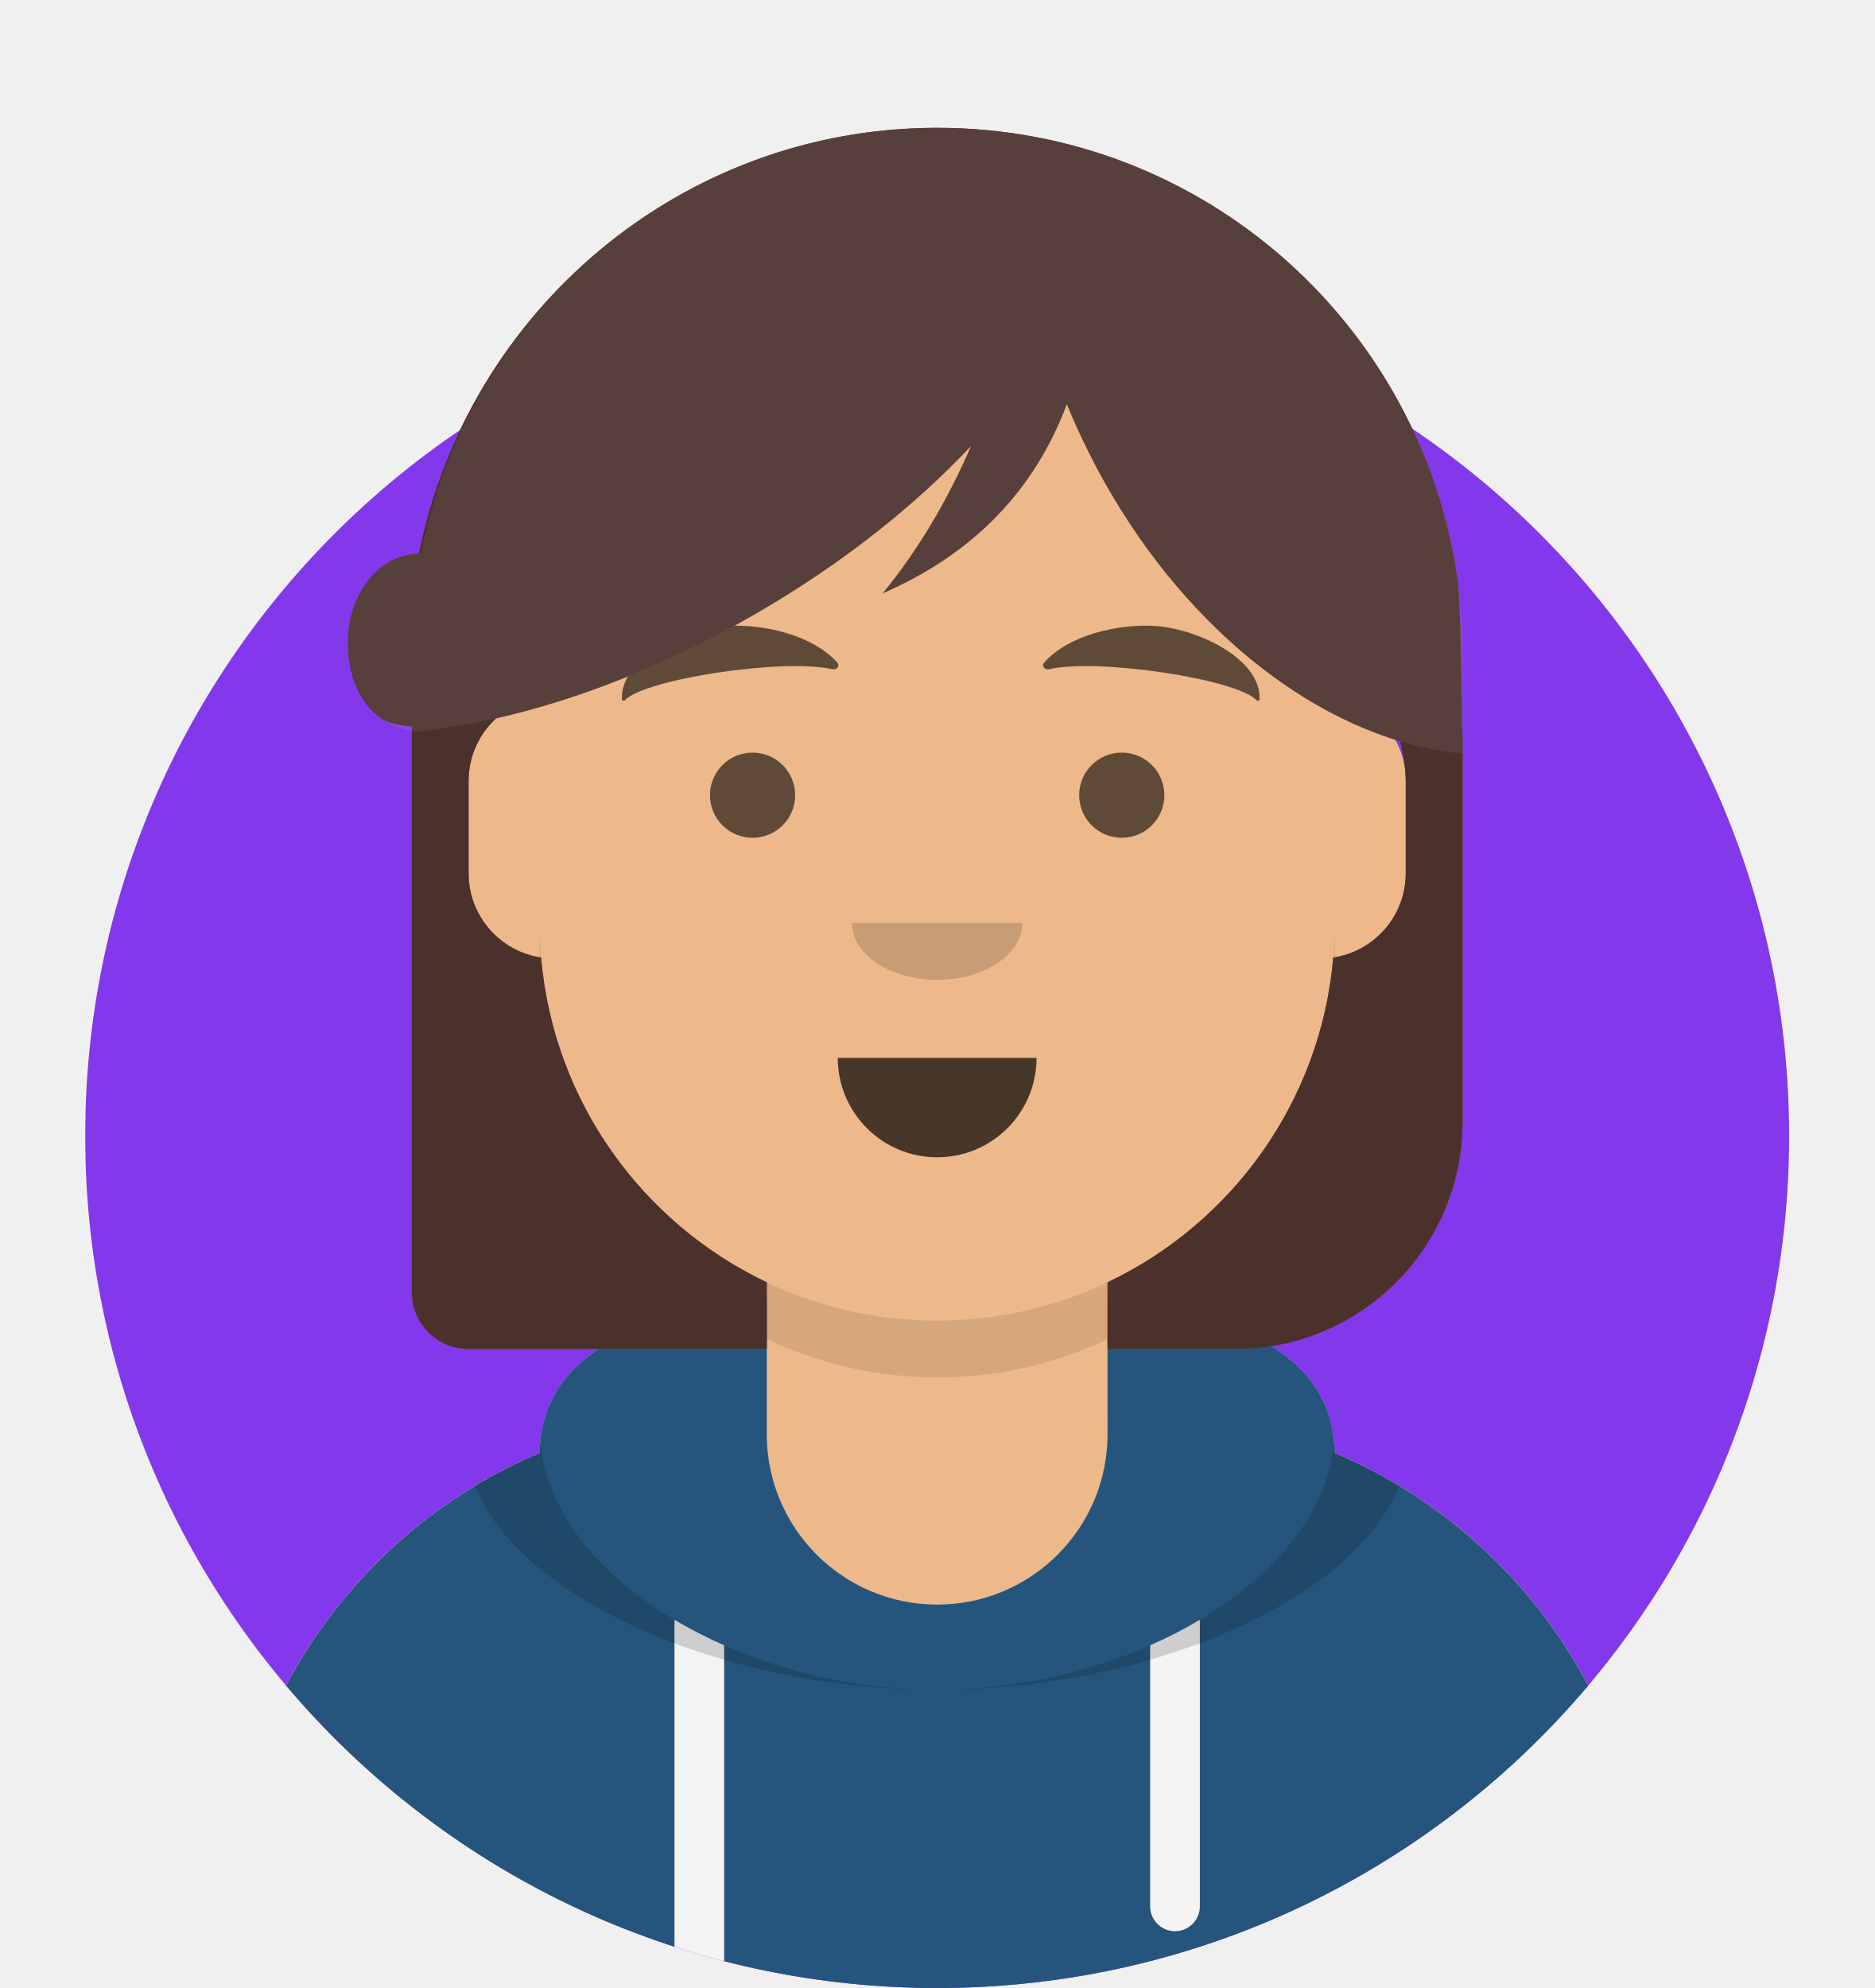
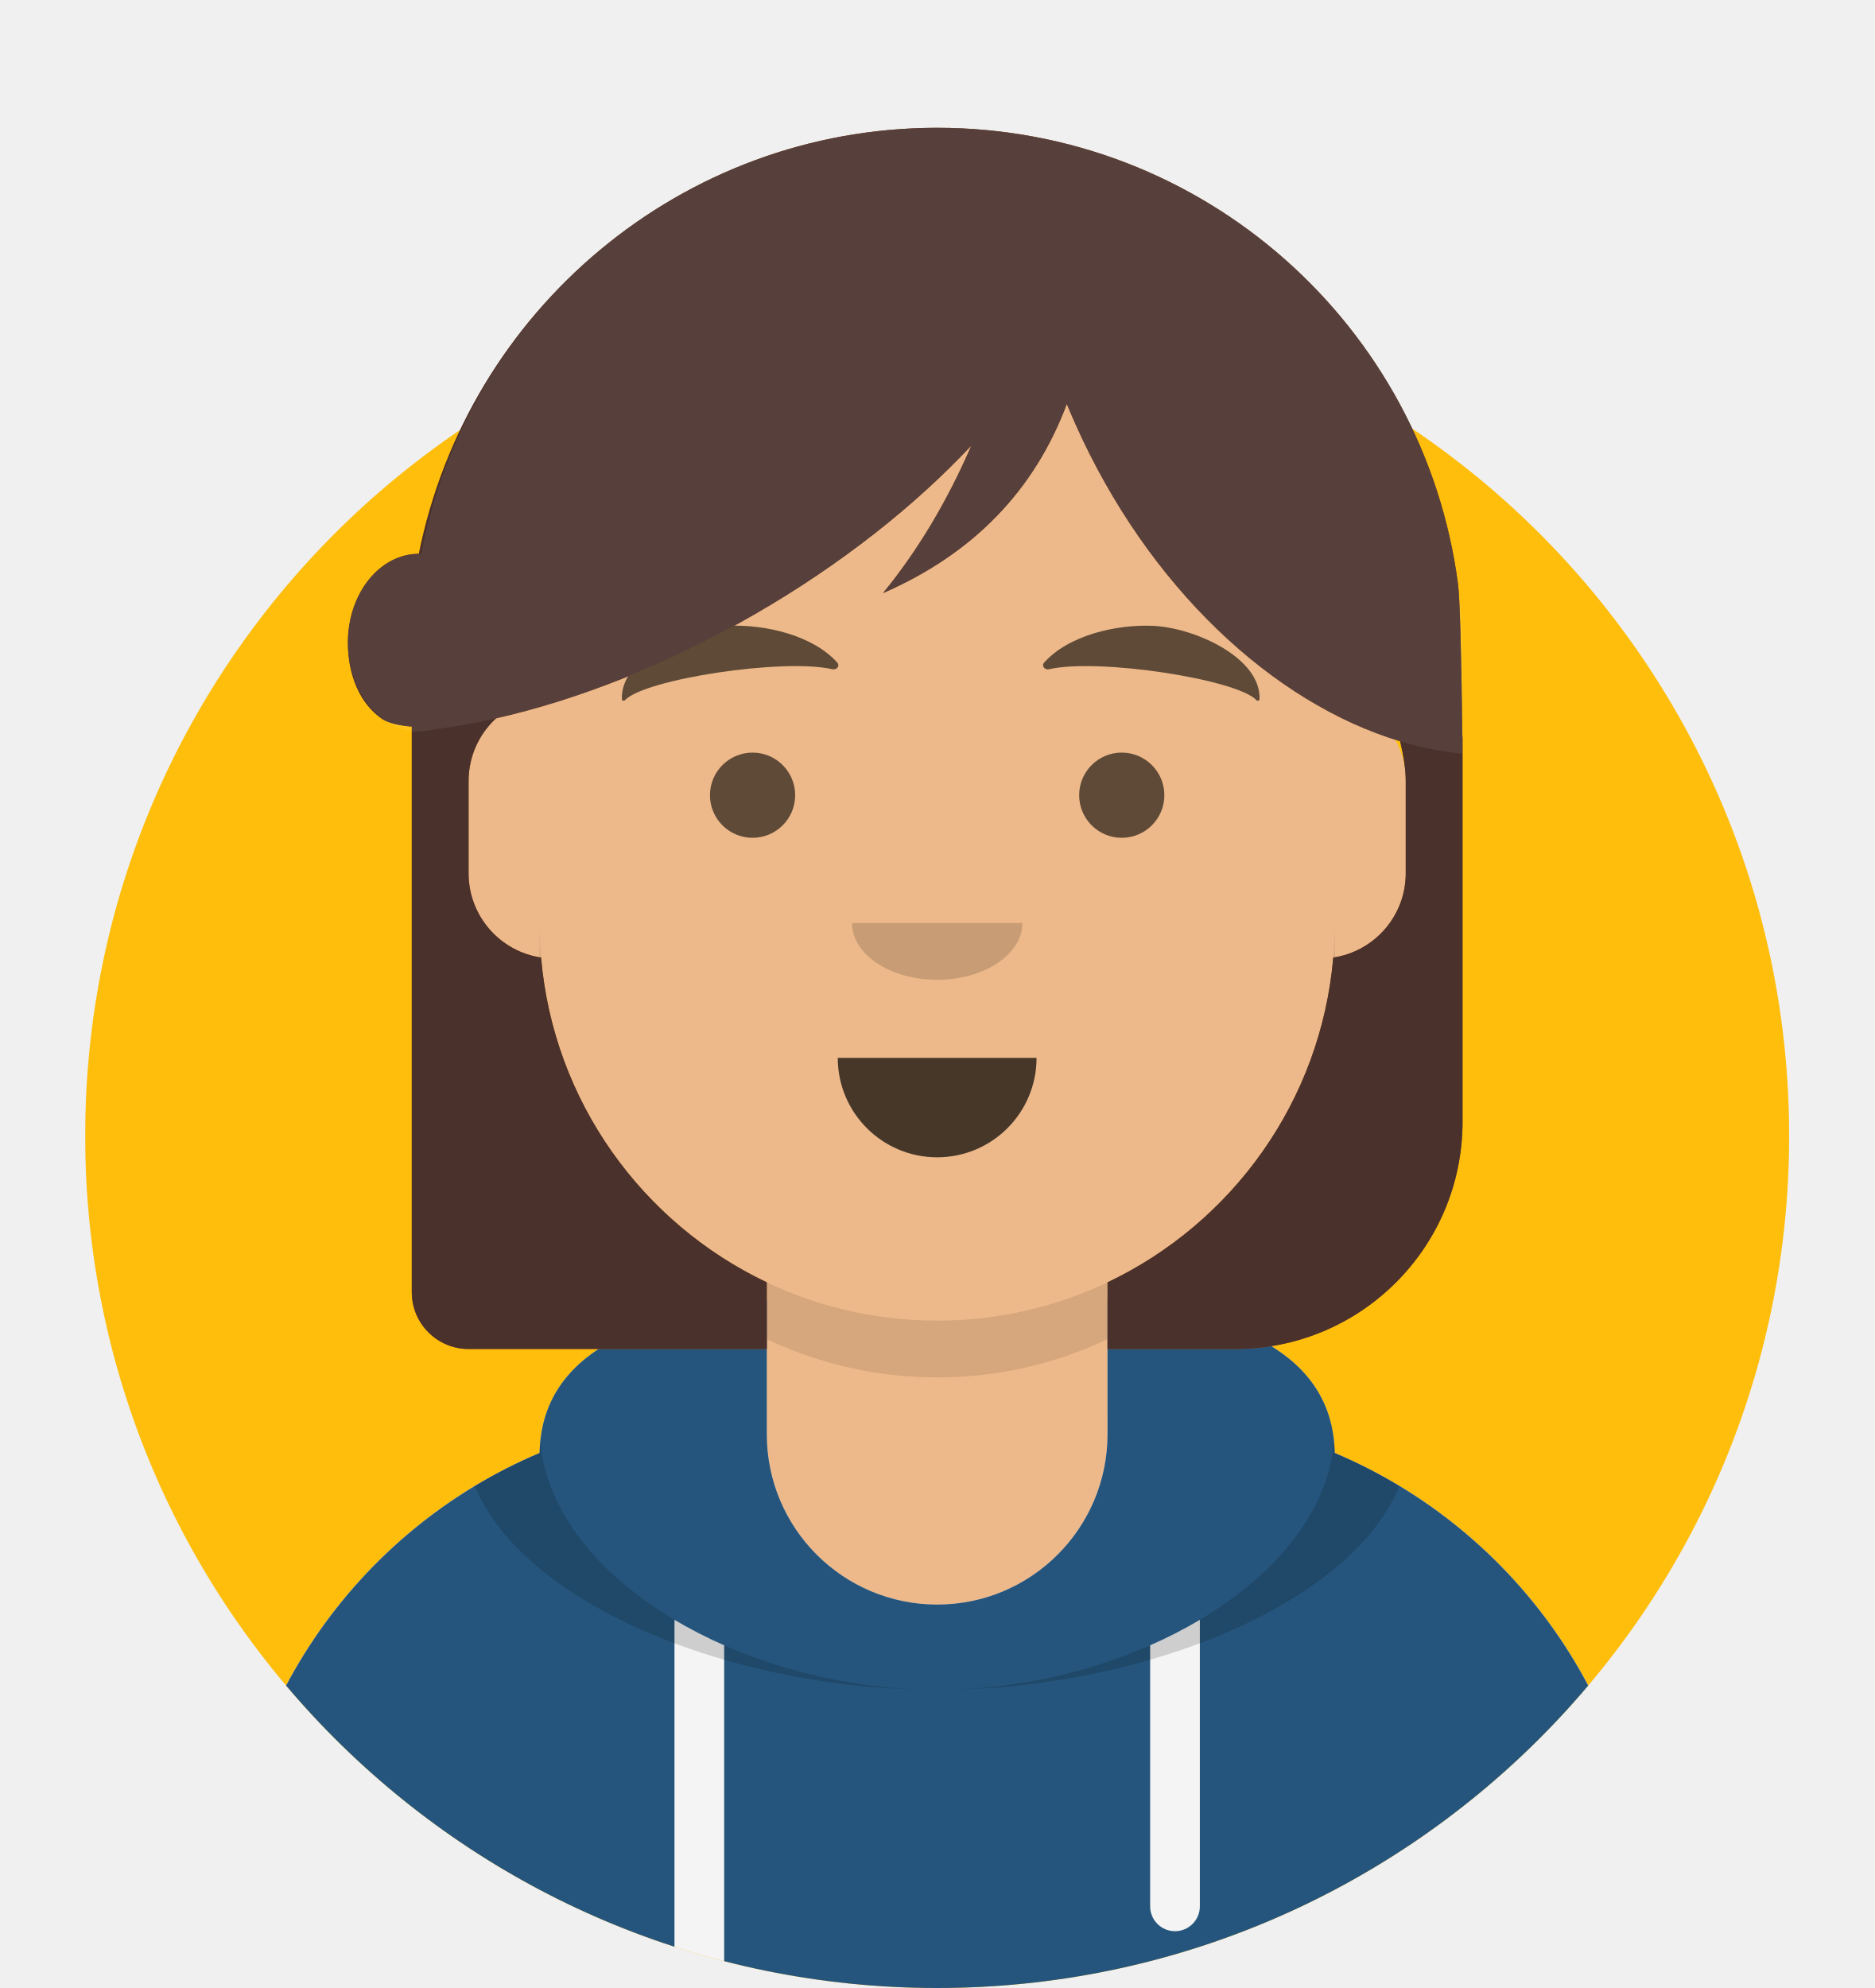
<svg xmlns="http://www.w3.org/2000/svg" xmlns:xlink="http://www.w3.org/1999/xlink" width="264px" height="280px" viewBox="0 0 264 280" version="1.1">
  <defs>
    <circle id="react-path-1" cx="120" cy="120" r="120" />
    <path d="M12,160 C12,226.274 65.726,280 132,280 C198.274,280 252,226.274 252,160 L264,160 L264,-1.42108547e-14 L-3.19744231e-14,-1.42108547e-14 L-3.19744231e-14,160 L12,160 Z" id="react-path-2" />
    <path d="M124,144.611 L124,163 L128,163 L128,163 C167.765,163 200,195.235 200,235 L200,244 L0,244 L0,235 C-4.86974701e-15,195.235 32.235,163 72,163 L72,163 L76,163 L76,144.611 C58.763,136.422 46.372,119.687 44.305,99.881 C38.48,99.058 34,94.052 34,88 L34,74 C34,68.054 38.325,63.118 44,62.166 L44,56 L44,56 C44,25.072 69.072,5.68137151e-15 100,0 L100,0 L100,0 C130.928,-5.68137151e-15 156,25.072 156,56 L156,62.166 C161.675,63.118 166,68.054 166,74 L166,88 C166,94.052 161.52,99.058 155.695,99.881 C153.628,119.687 141.237,136.422 124,144.611 Z" id="react-path-3" />
  </defs>
  <g id="Avataaar" stroke="none" stroke-width="1" fill="none" fill-rule="evenodd">
    <g transform="translate(-825, -1100)" id="Avataaar/Circle">
      <g transform="translate(825, 1100)">
        <g id="Circle" stroke-width="1" fill-rule="evenodd" transform="translate(12, 40)">
          <mask id="react-mask-4" fill="white">
            <use xlink:href="#react-path-1" />
          </mask>
          <use id="Circle-Background" fill="#E6E6E6" xlink:href="#react-path-1" />
-           <g id="Color/Palette/Blue-01" mask="url(#react-mask-4)" fill="#8338ec">
+           <g id="Color/Palette/Blue-01" mask="url(#react-mask-4)" fill="#ffbe0b">
            <rect id="🖍Color" x="0" y="0" width="240" height="240" />
          </g>
        </g>
        <mask id="react-mask-5" fill="white">
          <use xlink:href="#react-path-2" />
        </mask>
        <g id="Mask" />
        <g id="Avataaar" stroke-width="1" fill-rule="evenodd" mask="url(#react-mask-5)">
          <g id="Body" transform="translate(32, 36)">
            <mask id="react-mask-6" fill="white">
              <use xlink:href="#react-path-3" />
            </mask>
            <use fill="#D0C6AC" xlink:href="#react-path-3" />
            <g id="Skin/👶🏽-03-Brown" mask="url(#react-mask-6)" fill="#EDB98A">
              <g transform="translate(0, 0)" id="Color">
                <rect x="0" y="0" width="264" height="280" />
              </g>
            </g>
            <path d="M156,79 L156,102 C156,132.928 130.928,158 100,158 C69.072,158 44,132.928 44,102 L44,79 L44,94 C44,124.928 69.072,150 100,150 C130.928,150 156,124.928 156,94 L156,79 Z" id="Neck-Shadow" fill-opacity="0.1" fill="#000000" mask="url(#react-mask-6)" />
          </g>
          <g id="Clothing/Hoodie" transform="translate(0, 170)">
            <defs>
              <path d="M108,13.071 C90.081,15.076 76.28,20.552 76.004,34.645 C50.146,45.568 32,71.165 32,100.999 L32,100.999 L32,110 L232,110 L232,100.999 C232,71.165 213.854,45.568 187.996,34.645 C187.72,20.552 173.919,15.076 156,13.071 L156,32 L156,32 C156,45.255 145.255,56 132,56 L132,56 C118.745,56 108,45.255 108,32 L108,13.071 Z" id="react-path-119" />
            </defs>
            <mask id="react-mask-120" fill="white">
              <use xlink:href="#react-path-119" />
            </mask>
            <use id="Hoodie" fill="#B7C1DB" fill-rule="evenodd" xlink:href="#react-path-119" />
            <g id="Color/Palette/Gray-01" mask="url(#react-mask-120)" fill-rule="evenodd" fill="#25557C">
              <rect id="🖍Color" x="0" y="0" width="264" height="110" />
            </g>
            <path d="M102,61.739 L102,110 L95,110 L95,58.15 C97.204,59.46 99.547,60.661 102,61.739 Z M169,58.15 L169,98.5 C169,100.433 167.433,102 165.5,102 C163.567,102 162,100.433 162,98.5 L162,61.739 C164.453,60.661 166.796,59.46 169,58.15 Z" id="Straps" fill="#F4F4F4" fill-rule="evenodd" mask="url(#react-mask-120)" />
            <path d="M90.96,12.724 C75.909,15.571 65.5,21.243 65.5,32.308 C65.5,52.02 98.538,68 132,68 C165.462,68 198.5,52.02 198.5,32.308 C198.5,21.243 188.091,15.571 173.04,12.724 C182.125,16.074 188,21.706 188,31.077 C188,51.469 160.179,68 132,68 C103.821,68 76,51.469 76,31.077 C76,21.706 81.875,16.074 90.96,12.724 Z" id="Shadow" fill-opacity="0.16" fill="#000000" fill-rule="evenodd" mask="url(#react-mask-120)" />
          </g>
          <g id="Face" transform="translate(76, 82)" fill="#000000">
            <g id="Mouth/Default" transform="translate(2, 52)" fill-opacity="0.7">
              <path d="M40,15 C40,22.732 46.268,29 54,29 L54,29 C61.732,29 68,22.732 68,15" id="Mouth" />
            </g>
            <g id="Nose/Default" transform="translate(28, 40)" fill-opacity="0.16">
              <path d="M16,8 C16,12.418 21.373,16 28,16 L28,16 C34.627,16 40,12.418 40,8" id="Nose" />
            </g>
            <g id="Eyes/Default-😀" transform="translate(0, 8)" fill-opacity="0.6">
              <circle id="Eye" cx="30" cy="22" r="6" />
              <circle id="Eye" cx="82" cy="22" r="6" />
            </g>
            <g id="Eyebrow/Natural/Default-Natural" fill-opacity="0.6">
              <path d="M26.039,6.21 C20.278,6.983 11.293,12.005 12.044,17.818 C12.069,18.008 12.357,18.067 12.481,17.908 C14.967,14.72 34.193,10.037 41.194,11.015 C41.835,11.104 42.258,10.443 41.821,10.03 C38.077,6.495 31.2,5.512 26.039,6.21" id="Eyebrow" transform="translate(27, 12) rotate(5) translate(-27, -12) " />
              <path d="M85.039,6.21 C79.278,6.983 70.293,12.005 71.044,17.818 C71.069,18.008 71.357,18.067 71.481,17.908 C73.967,14.72 93.193,10.037 100.194,11.015 C100.835,11.104 101.258,10.443 100.821,10.03 C97.077,6.495 90.2,5.512 85.039,6.21" id="Eyebrow" transform="translate(86, 12) scale(-1, 1) rotate(5) translate(-86, -12) " />
            </g>
          </g>
          <g id="Top" stroke-width="1" fill-rule="evenodd">
            <defs>
              <rect id="react-path-105" x="0" y="0" width="264" height="280" />
              <path d="M59,102.34 C59,118.921 59,145.474 59,182 C59,186.418 62.582,190 67,190 L109,190 L109,180.611 C91.469,172.283 78.952,155.115 77.209,134.867 C71.431,134.002 67,129.019 67,123 L67,110 C67,106.509 68.49,103.367 70.869,101.174 C82.409,98.555 94.971,93.638 107.342,86.495 C119.473,79.491 129.844,71.258 137.821,62.752 C134.394,70.66 130.245,77.588 125.372,83.535 C138.047,78.012 146.678,69.132 151.264,56.896 C151.641,57.818 152.035,58.739 152.444,59.658 C162.7,82.693 180.318,99.019 198.206,104.403 C198.719,106.513 199,108.484 199,110 L199,123 C199,129.019 194.569,134.002 188.791,134.867 C187.048,155.115 174.531,172.283 157,180.611 L157,190 L175,190 C192.673,190 207,175.673 207,158 C207,133.944 207,115.903 207,103.875 C207,103.808 206.991,103.721 206.972,103.615 C206.828,91.354 206.624,84.224 206.36,82.226 C201.577,45.976 170.556,18 133,18 C96.915,18 66.863,43.828 60,78 C54.477,78 50,83.596 50,90.5 C50,95.051 51.695,99.143 54.853,101.273 C55.758,101.883 57.324,102.198 59,102.34 Z" id="react-path-106" />
            </defs>
            <mask id="react-mask-103" fill="white">
              <use xlink:href="#react-path-105" />
            </mask>
            <g id="Mask" />
            <g id="Top/Long-Hair/Long-but-not-too-long" mask="url(#react-mask-103)">
              <g transform="translate(-1, 0)">
                <g id="Behind" stroke-width="1" fill-rule="evenodd">
                  <mask id="react-mask-104" fill="white">
                    <use xlink:href="#react-path-106" />
                  </mask>
                  <use id="Combined-Shape" fill="#944F23" xlink:href="#react-path-106" />
                  <g id="Skin/👶🏽-03-Brown" mask="url(#react-mask-104)" fill="#4A312C">
                    <g transform="translate(0, 0) " id="Color">
                      <rect x="0" y="0" width="264" height="280" />
                    </g>
                  </g>
                </g>
                <g id="Top" opacity="0.44" stroke-width="1" fill-rule="evenodd" transform="translate(50, 18)" fill-opacity="0.16">
                  <path d="M11.899,84.775 C25.711,83.015 41.679,77.538 57.342,68.495 C69.473,61.491 79.844,53.258 87.821,44.752 C84.394,52.66 80.245,59.588 75.372,65.535 C88.047,60.012 96.678,51.132 101.264,38.896 C101.641,39.818 102.035,40.739 102.444,41.658 C114.382,68.471 136.296,86.194 157,88.151 L157,88.151 L157,74 C157,33.131 123.869,-7.50752664e-15 83,0 C46.915,6.62868839e-15 16.863,25.828 10.321,60.006 C10.215,60.002 10.107,60 10,60 C4.477,60 0,65.596 0,72.5 C0,78.982 3.947,84.311 9,84.938 L9,85.093 C9.316,85.064 9.634,85.033 9.953,85 C9.968,85 9.984,85 10,85 C10.649,85 11.284,84.923 11.899,84.775 Z" id="Combined-Shape" fill="#FFFFFF" />
                </g>
              </g>
            </g>
          </g>
        </g>
      </g>
    </g>
  </g>
</svg>
